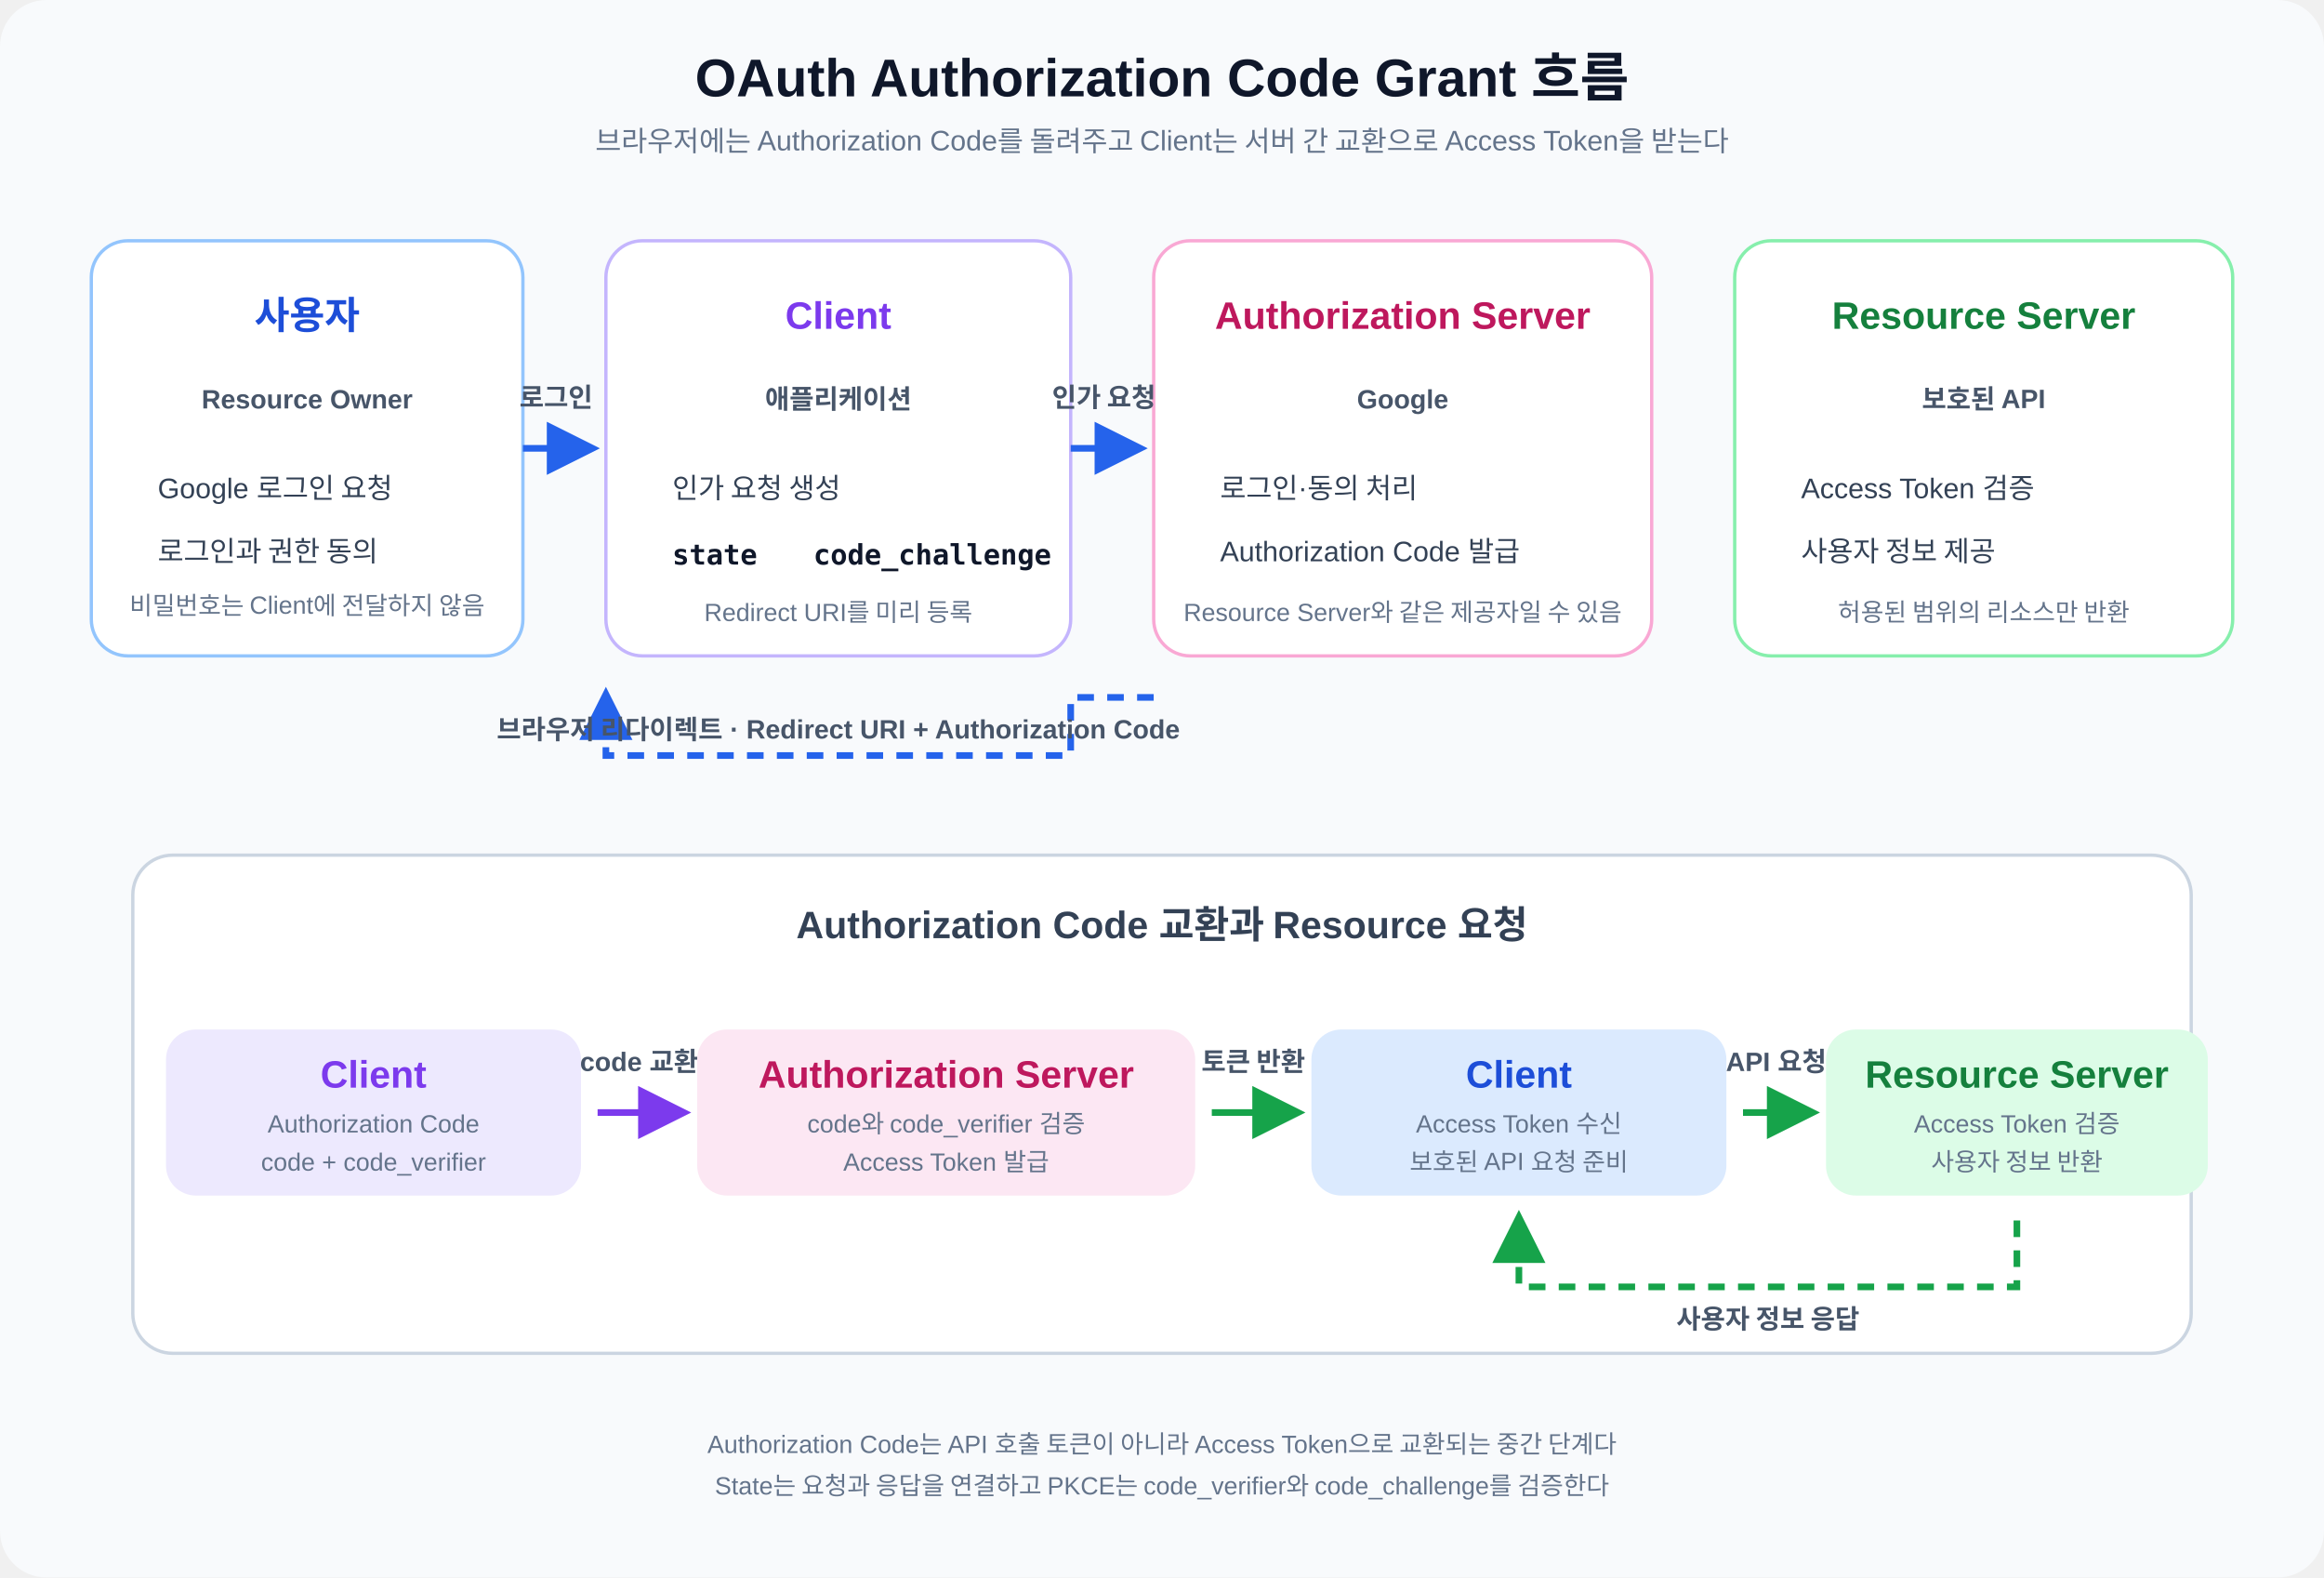
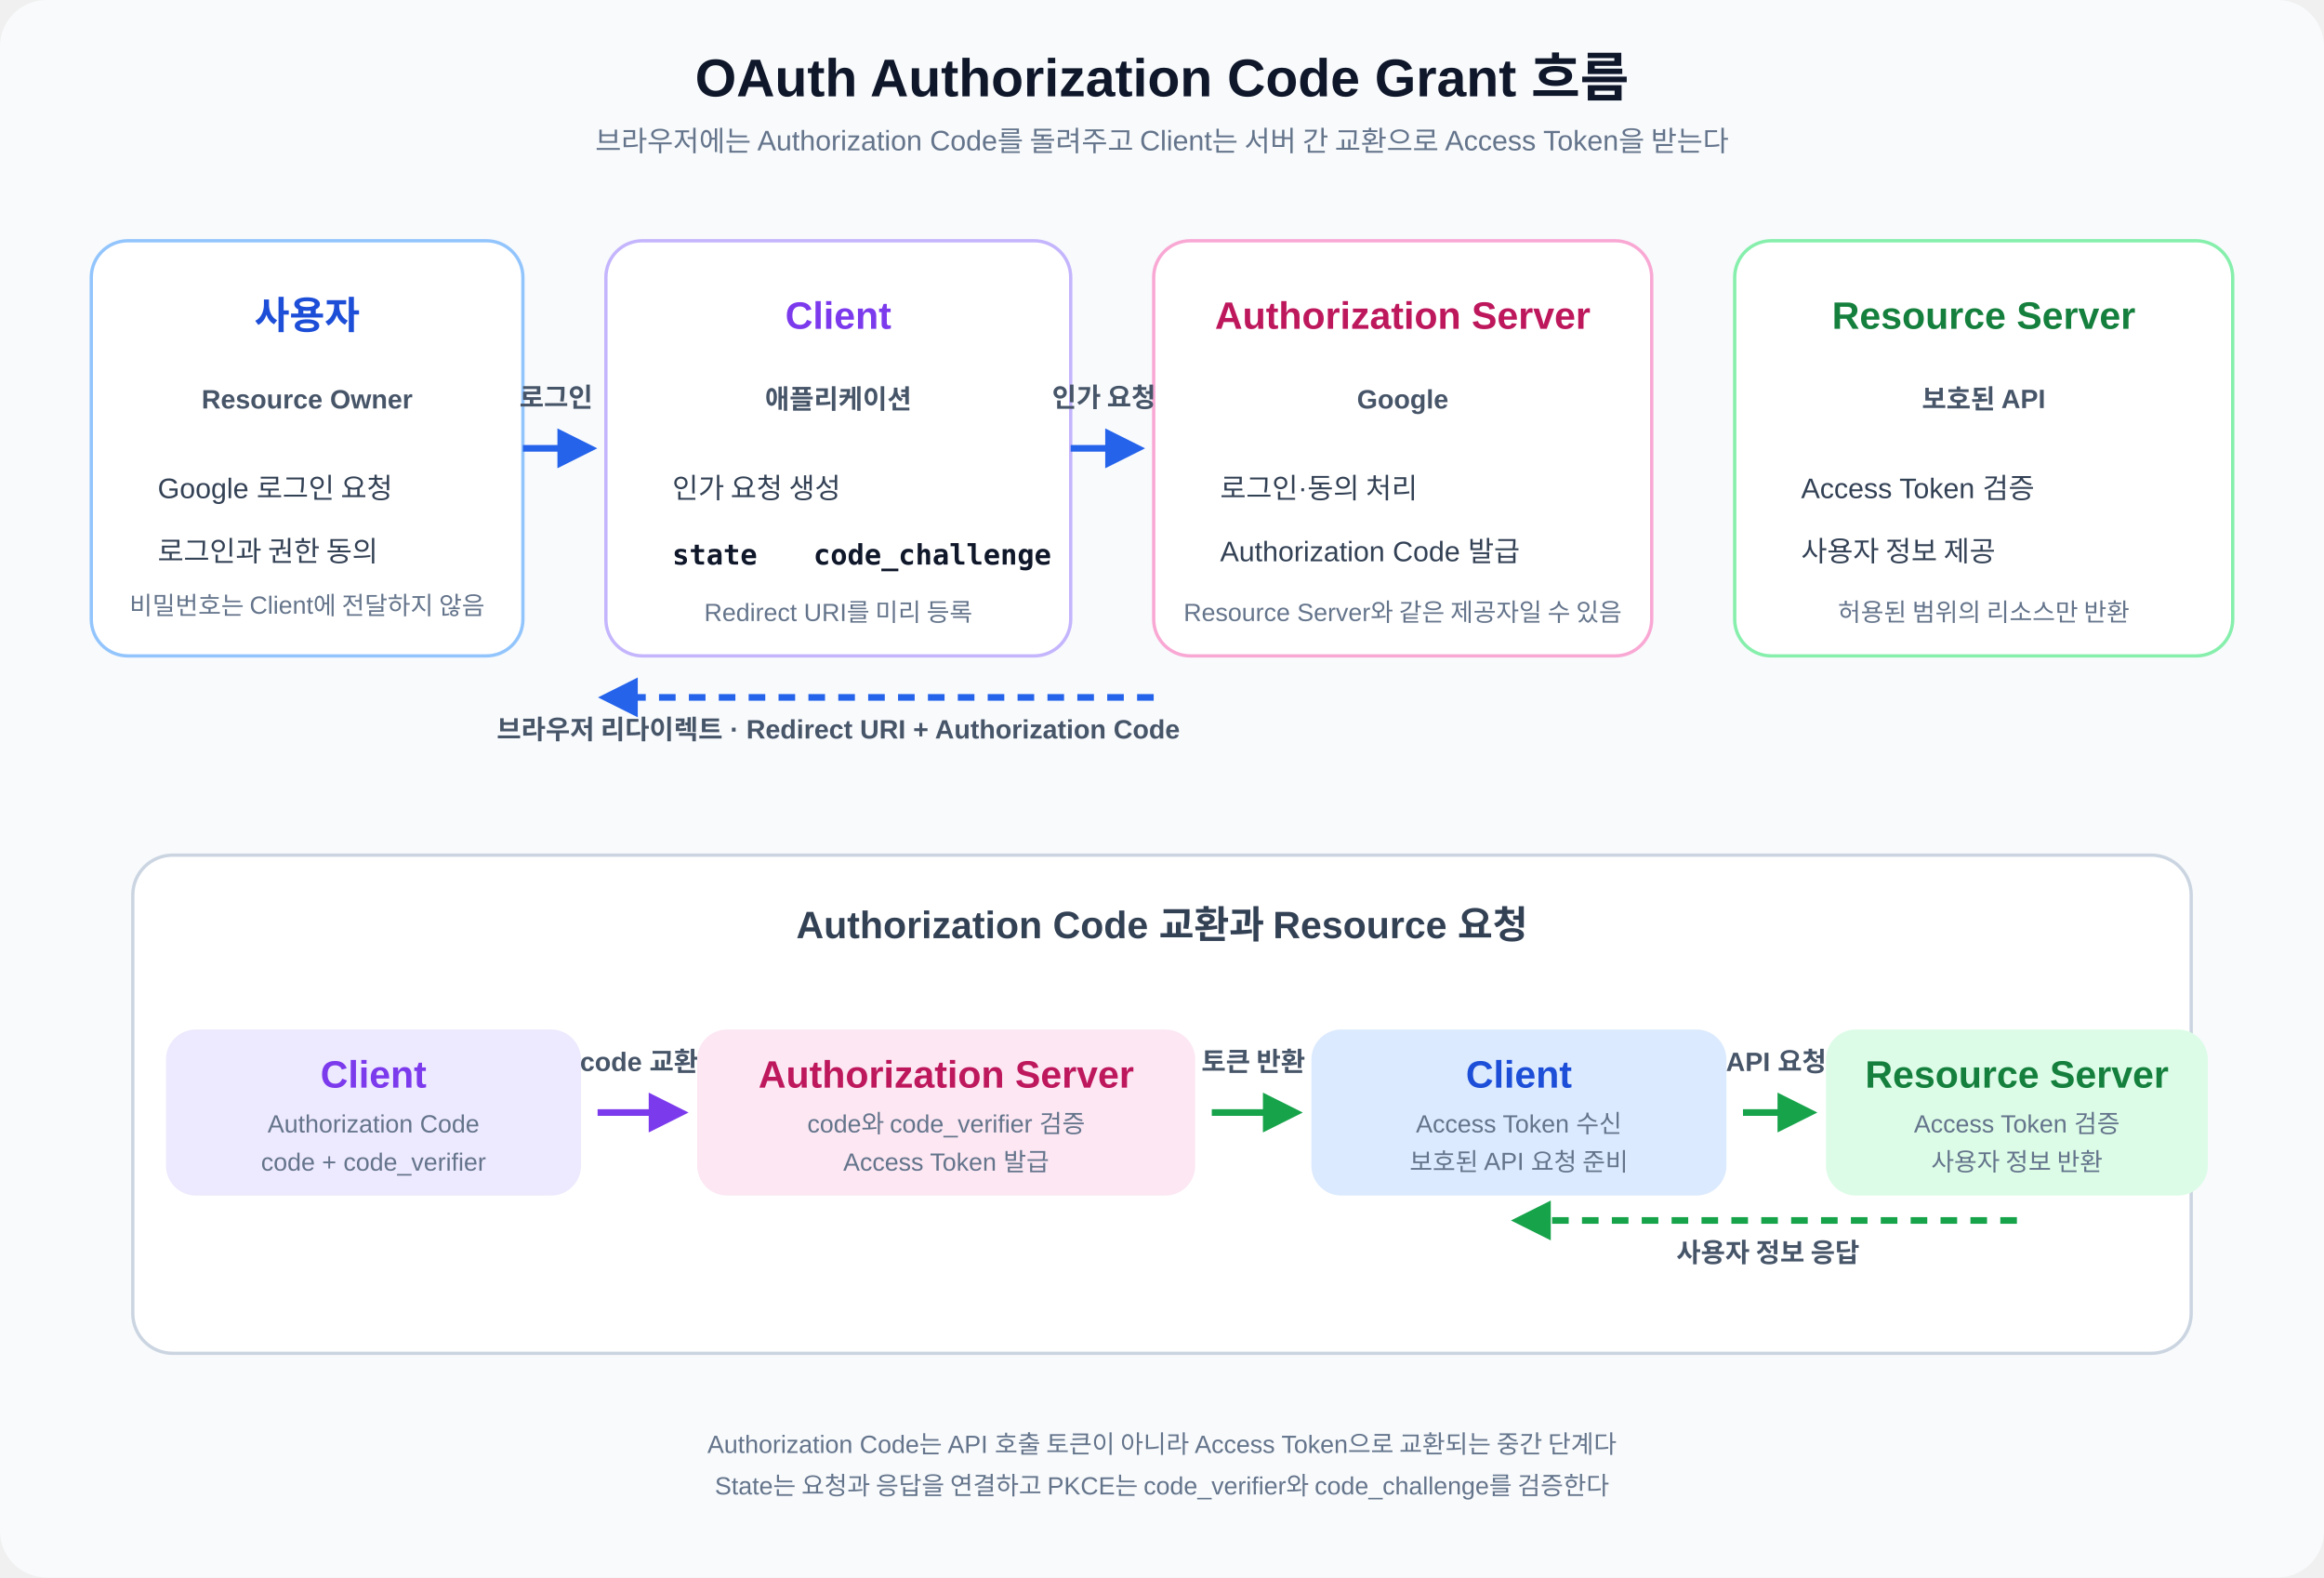
<svg xmlns="http://www.w3.org/2000/svg" width="1400" height="950" viewBox="0 0 1400 950" role="img" aria-labelledby="title desc">
  <defs>
    <style>
      .bg { fill: #f8fafc; }
      .title { font: 700 32px Arial, "Malgun Gothic", sans-serif; fill: #0f172a; text-anchor: middle; }
      .subtitle { font: 500 17px Arial, "Malgun Gothic", sans-serif; fill: #64748b; text-anchor: middle; }
      .heading { font: 700 23px Arial, "Malgun Gothic", sans-serif; text-anchor: middle; }
      .label { font: 700 16px Arial, "Malgun Gothic", sans-serif; fill: #475569; text-anchor: middle; }
      .body { font: 500 17px Arial, "Malgun Gothic", sans-serif; fill: #334155; }
      .small { font: 500 15px Arial, "Malgun Gothic", sans-serif; fill: #64748b; text-anchor: middle; }
      .mono { font: 600 17px Consolas, "Malgun Gothic", monospace; fill: #0f172a; }
      .card { fill: #ffffff; stroke-width: 2; rx: 22; }
      .request { stroke: #2563eb; stroke-width: 4; fill: none; marker-end: url(#arrow-blue); }
      .code { stroke: #7c3aed; stroke-width: 4; fill: none; marker-end: url(#arrow-purple); }
      .token { stroke: #16a34a; stroke-width: 4; fill: none; marker-end: url(#arrow-green); }
      .dashed { stroke-dasharray: 10 8; }
    </style>
-     <marker id="arrow-blue" viewBox="0 0 10 10" refX="8" refY="5" markerWidth="8" markerHeight="8" orient="auto-start-reverse">
+     <marker id="arrow-blue" viewBox="0 0 10 10" refX="8" refY="5" markerWidth="6" markerHeight="6" orient="auto-start-reverse">
      <path d="M 0 0 L 10 5 L 0 10 z" fill="#2563eb" />
    </marker>
-     <marker id="arrow-purple" viewBox="0 0 10 10" refX="8" refY="5" markerWidth="8" markerHeight="8" orient="auto-start-reverse">
+     <marker id="arrow-purple" viewBox="0 0 10 10" refX="8" refY="5" markerWidth="6" markerHeight="6" orient="auto-start-reverse">
      <path d="M 0 0 L 10 5 L 0 10 z" fill="#7c3aed" />
    </marker>
-     <marker id="arrow-green" viewBox="0 0 10 10" refX="8" refY="5" markerWidth="8" markerHeight="8" orient="auto-start-reverse">
+     <marker id="arrow-green" viewBox="0 0 10 10" refX="8" refY="5" markerWidth="6" markerHeight="6" orient="auto-start-reverse">
      <path d="M 0 0 L 10 5 L 0 10 z" fill="#16a34a" />
    </marker>
  </defs>
  <rect class="bg" width="1400" height="950" rx="28" />
  <text class="title" x="700" y="58">OAuth Authorization Code Grant 흐름</text>
  <text class="subtitle" x="700" y="91">브라우저에는 Authorization Code를 돌려주고 Client는 서버 간 교환으로 Access Token을 받는다</text>
  <rect class="card" x="55" y="145" width="260" height="250" stroke="#93c5fd" />
  <text class="heading" x="185" y="198" fill="#1d4ed8">사용자</text>
  <text class="label" x="185" y="246">Resource Owner</text>
  <text class="body" x="95" y="300">Google 로그인 요청</text>
  <text class="body" x="95" y="338">로그인과 권한 동의</text>
  <text class="small" x="185" y="370">비밀번호는 Client에 전달하지 않음</text>
  <rect class="card" x="365" y="145" width="280" height="250" stroke="#c4b5fd" />
  <text class="heading" x="505" y="198" fill="#7c3aed">Client</text>
  <text class="label" x="505" y="246">애플리케이션</text>
  <text class="body" x="405" y="300">인가 요청 생성</text>
  <text class="mono" x="405" y="340">state</text>
  <text class="mono" x="490" y="340">code_challenge</text>
  <text class="small" x="505" y="374">Redirect URI를 미리 등록</text>
  <rect class="card" x="695" y="145" width="300" height="250" stroke="#f9a8d4" />
  <text class="heading" x="845" y="198" fill="#be185d">Authorization Server</text>
  <text class="label" x="845" y="246">Google</text>
  <text class="body" x="735" y="300">로그인·동의 처리</text>
  <text class="body" x="735" y="338">Authorization Code 발급</text>
  <text class="small" x="845" y="374">Resource Server와 같은 제공자일 수 있음</text>
  <rect class="card" x="1045" y="145" width="300" height="250" stroke="#86efac" />
  <text class="heading" x="1195" y="198" fill="#15803d">Resource Server</text>
  <text class="label" x="1195" y="246">보호된 API</text>
  <text class="body" x="1085" y="300">Access Token 검증</text>
  <text class="body" x="1085" y="338">사용자 정보 제공</text>
  <text class="small" x="1195" y="374">허용된 범위의 리소스만 반환</text>
  <path class="request" d="M 315 270 L 355 270" />
  <text class="label" x="335" y="245">로그인</text>
  <path class="request" d="M 645 270 L 685 270" />
  <text class="label" x="665" y="245">인가 요청</text>
-   <path class="request dashed" d="M 695 420 L 645 420 L 645 455 L 365 455 L 365 420" />
+   <path class="request dashed" d="M 695 420 L 365 420" />
  <text class="label" x="505" y="445" fill="#7c3aed">브라우저 리다이렉트 · Redirect URI + Authorization Code</text>
  <rect x="80" y="515" width="1240" height="300" rx="24" fill="#ffffff" stroke="#cbd5e1" stroke-width="2" />
  <text class="heading" x="700" y="565" fill="#334155">Authorization Code 교환과 Resource 요청</text>
  <rect x="100" y="620" width="250" height="100" rx="18" fill="#ede9fe" />
  <text class="heading" x="225" y="655" fill="#7c3aed">Client</text>
  <text class="small" x="225" y="682">Authorization Code</text>
  <text class="small" x="225" y="705">code + code_verifier</text>
  <path class="code" d="M 360 670 L 410 670" />
  <text class="label" x="385" y="645" fill="#7c3aed">code 교환</text>
  <rect x="420" y="620" width="300" height="100" rx="18" fill="#fce7f3" />
  <text class="heading" x="570" y="655" fill="#be185d">Authorization Server</text>
  <text class="small" x="570" y="682">code와 code_verifier 검증</text>
  <text class="small" x="570" y="705">Access Token 발급</text>
  <path class="token" d="M 730 670 L 780 670" />
  <text class="label" x="755" y="645" fill="#15803d">토큰 반환</text>
  <rect x="790" y="620" width="250" height="100" rx="18" fill="#dbeafe" />
  <text class="heading" x="915" y="655" fill="#1d4ed8">Client</text>
  <text class="small" x="915" y="682">Access Token 수신</text>
  <text class="small" x="915" y="705">보호된 API 요청 준비</text>
  <path class="token" d="M 1050 670 L 1090 670" />
  <text class="label" x="1070" y="645" fill="#15803d">API 요청</text>
  <rect x="1100" y="620" width="230" height="100" rx="18" fill="#dcfce7" />
  <text class="heading" x="1215" y="655" fill="#15803d">Resource Server</text>
  <text class="small" x="1215" y="682">Access Token 검증</text>
  <text class="small" x="1215" y="705">사용자 정보 반환</text>
-   <path class="token dashed" d="M 1215 735 L 1215 775 L 915 775 L 915 735" />
-   <text class="label" x="1065" y="800" fill="#15803d">사용자 정보 응답</text>
+   <path class="token dashed" d="M 1215 735 L 915 735" />
+   <text class="label" x="1065" y="760" fill="#15803d">사용자 정보 응답</text>
  <text class="small" x="700" y="875">Authorization Code는 API 호출 토큰이 아니라 Access Token으로 교환되는 중간 단계다</text>
  <text class="small" x="700" y="900">State는 요청과 응답을 연결하고 PKCE는 code_verifier와 code_challenge를 검증한다</text>
</svg>
